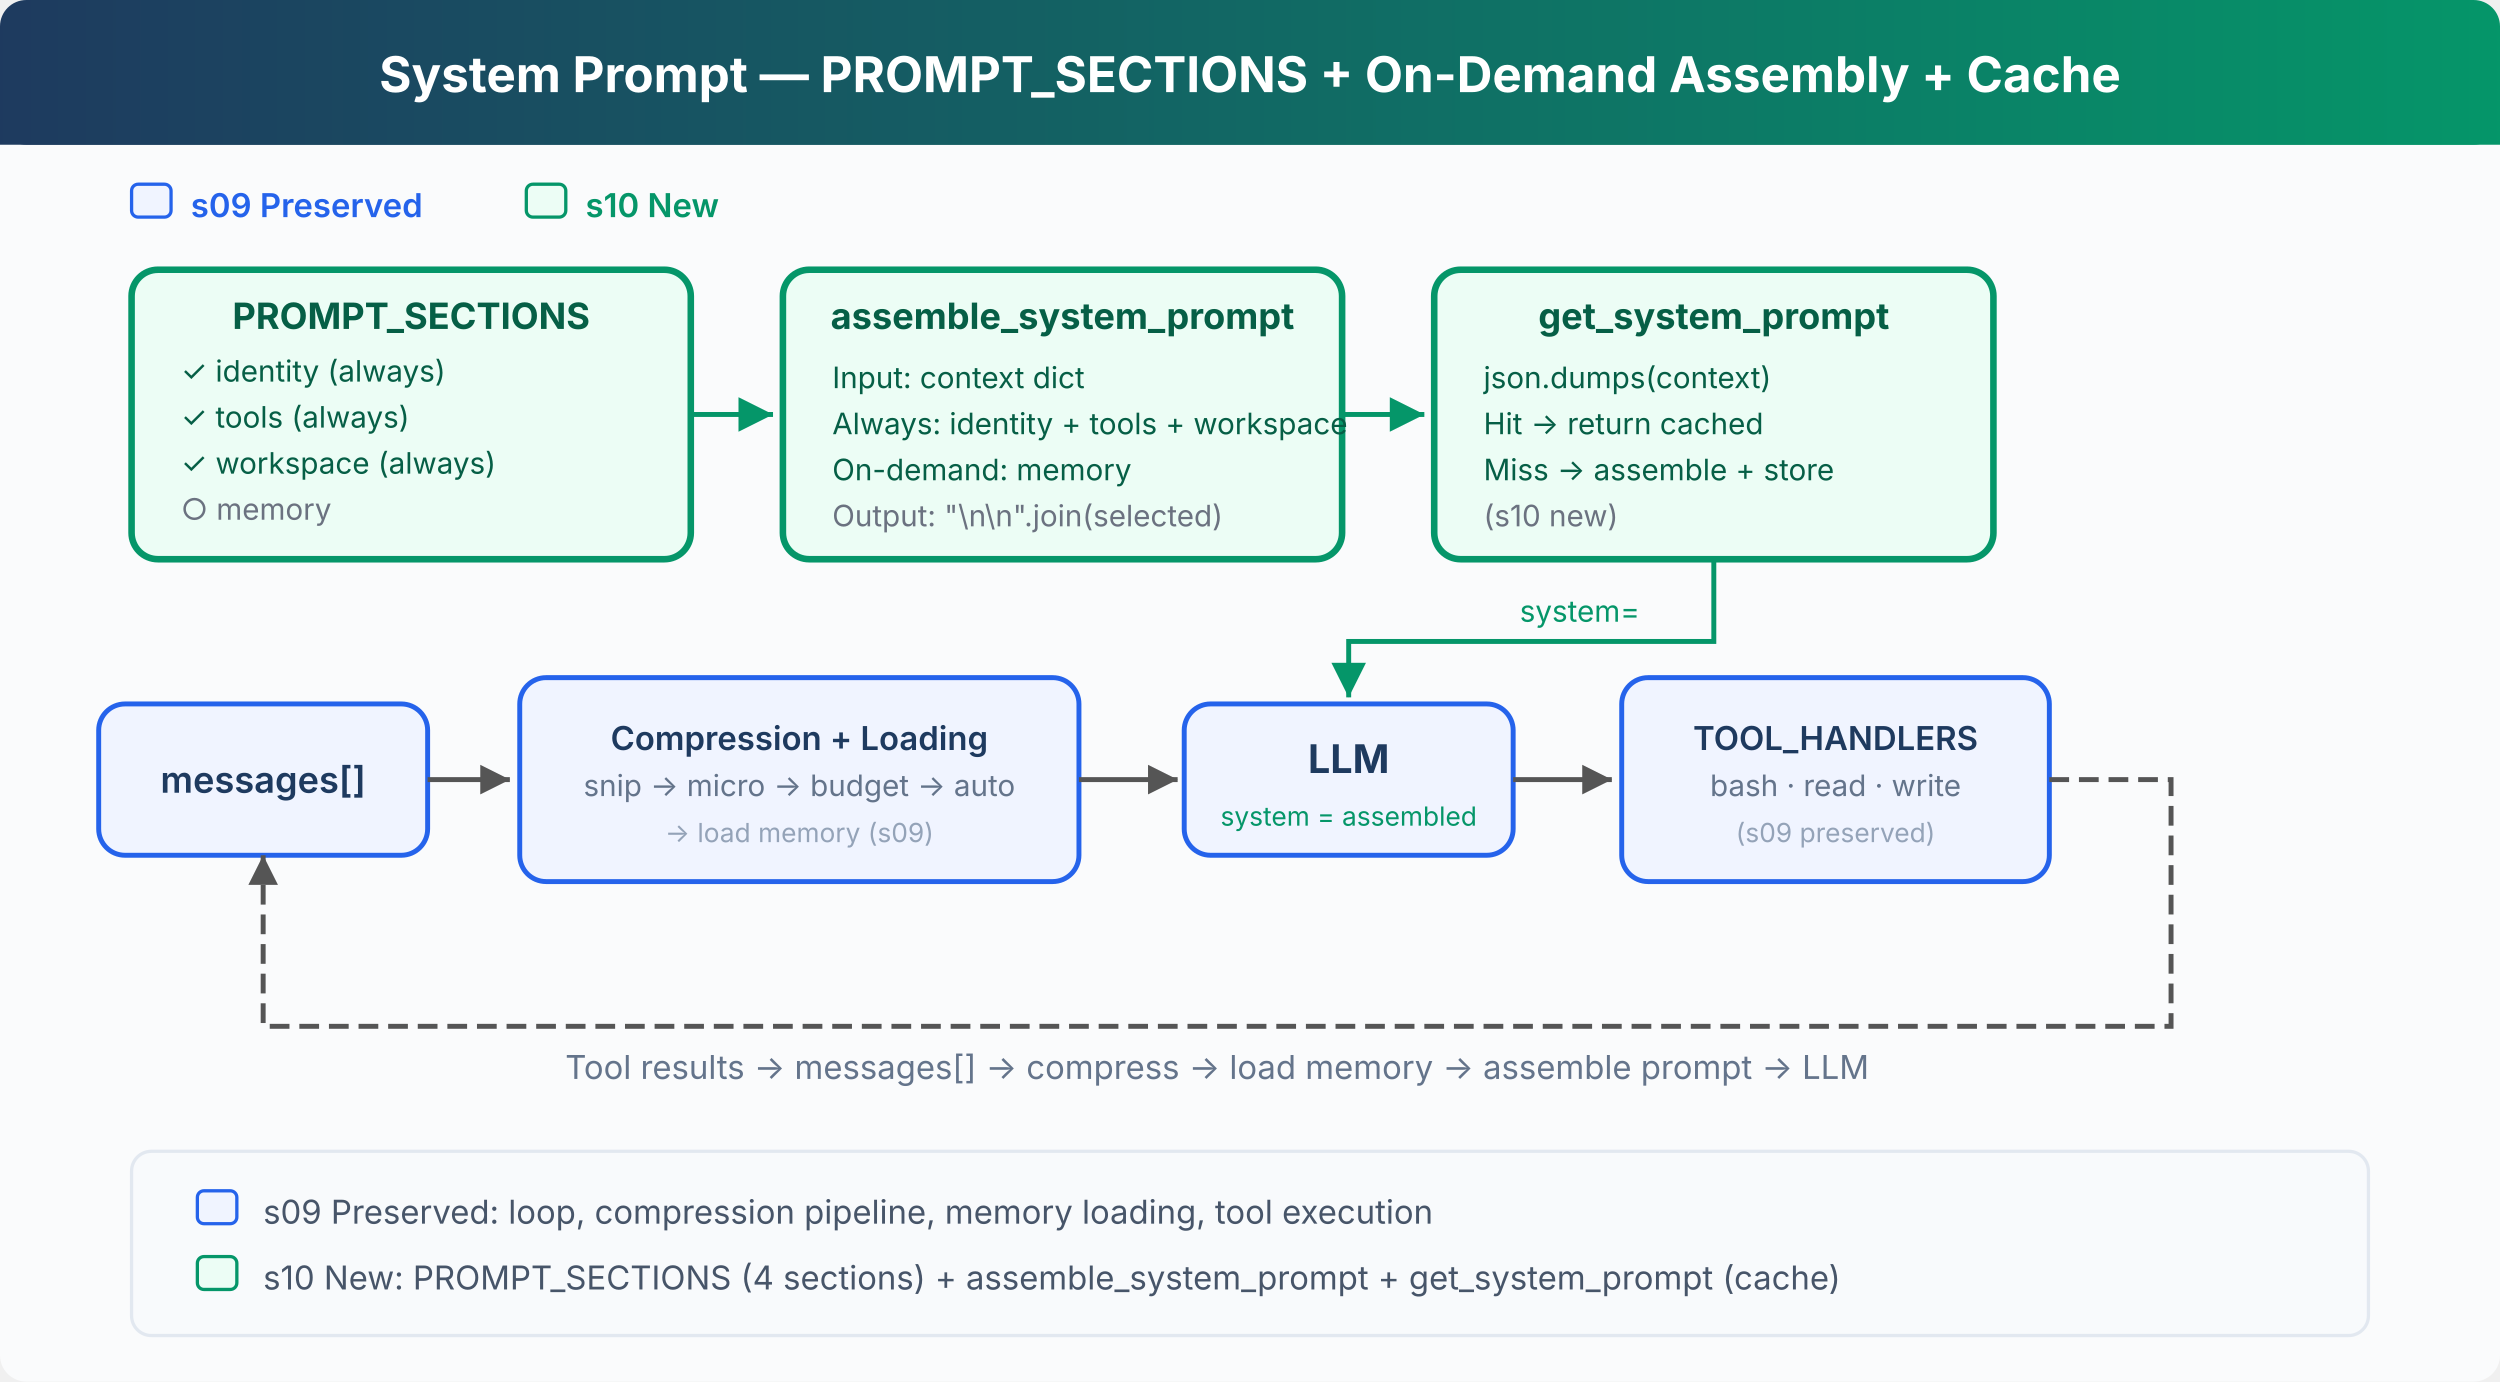
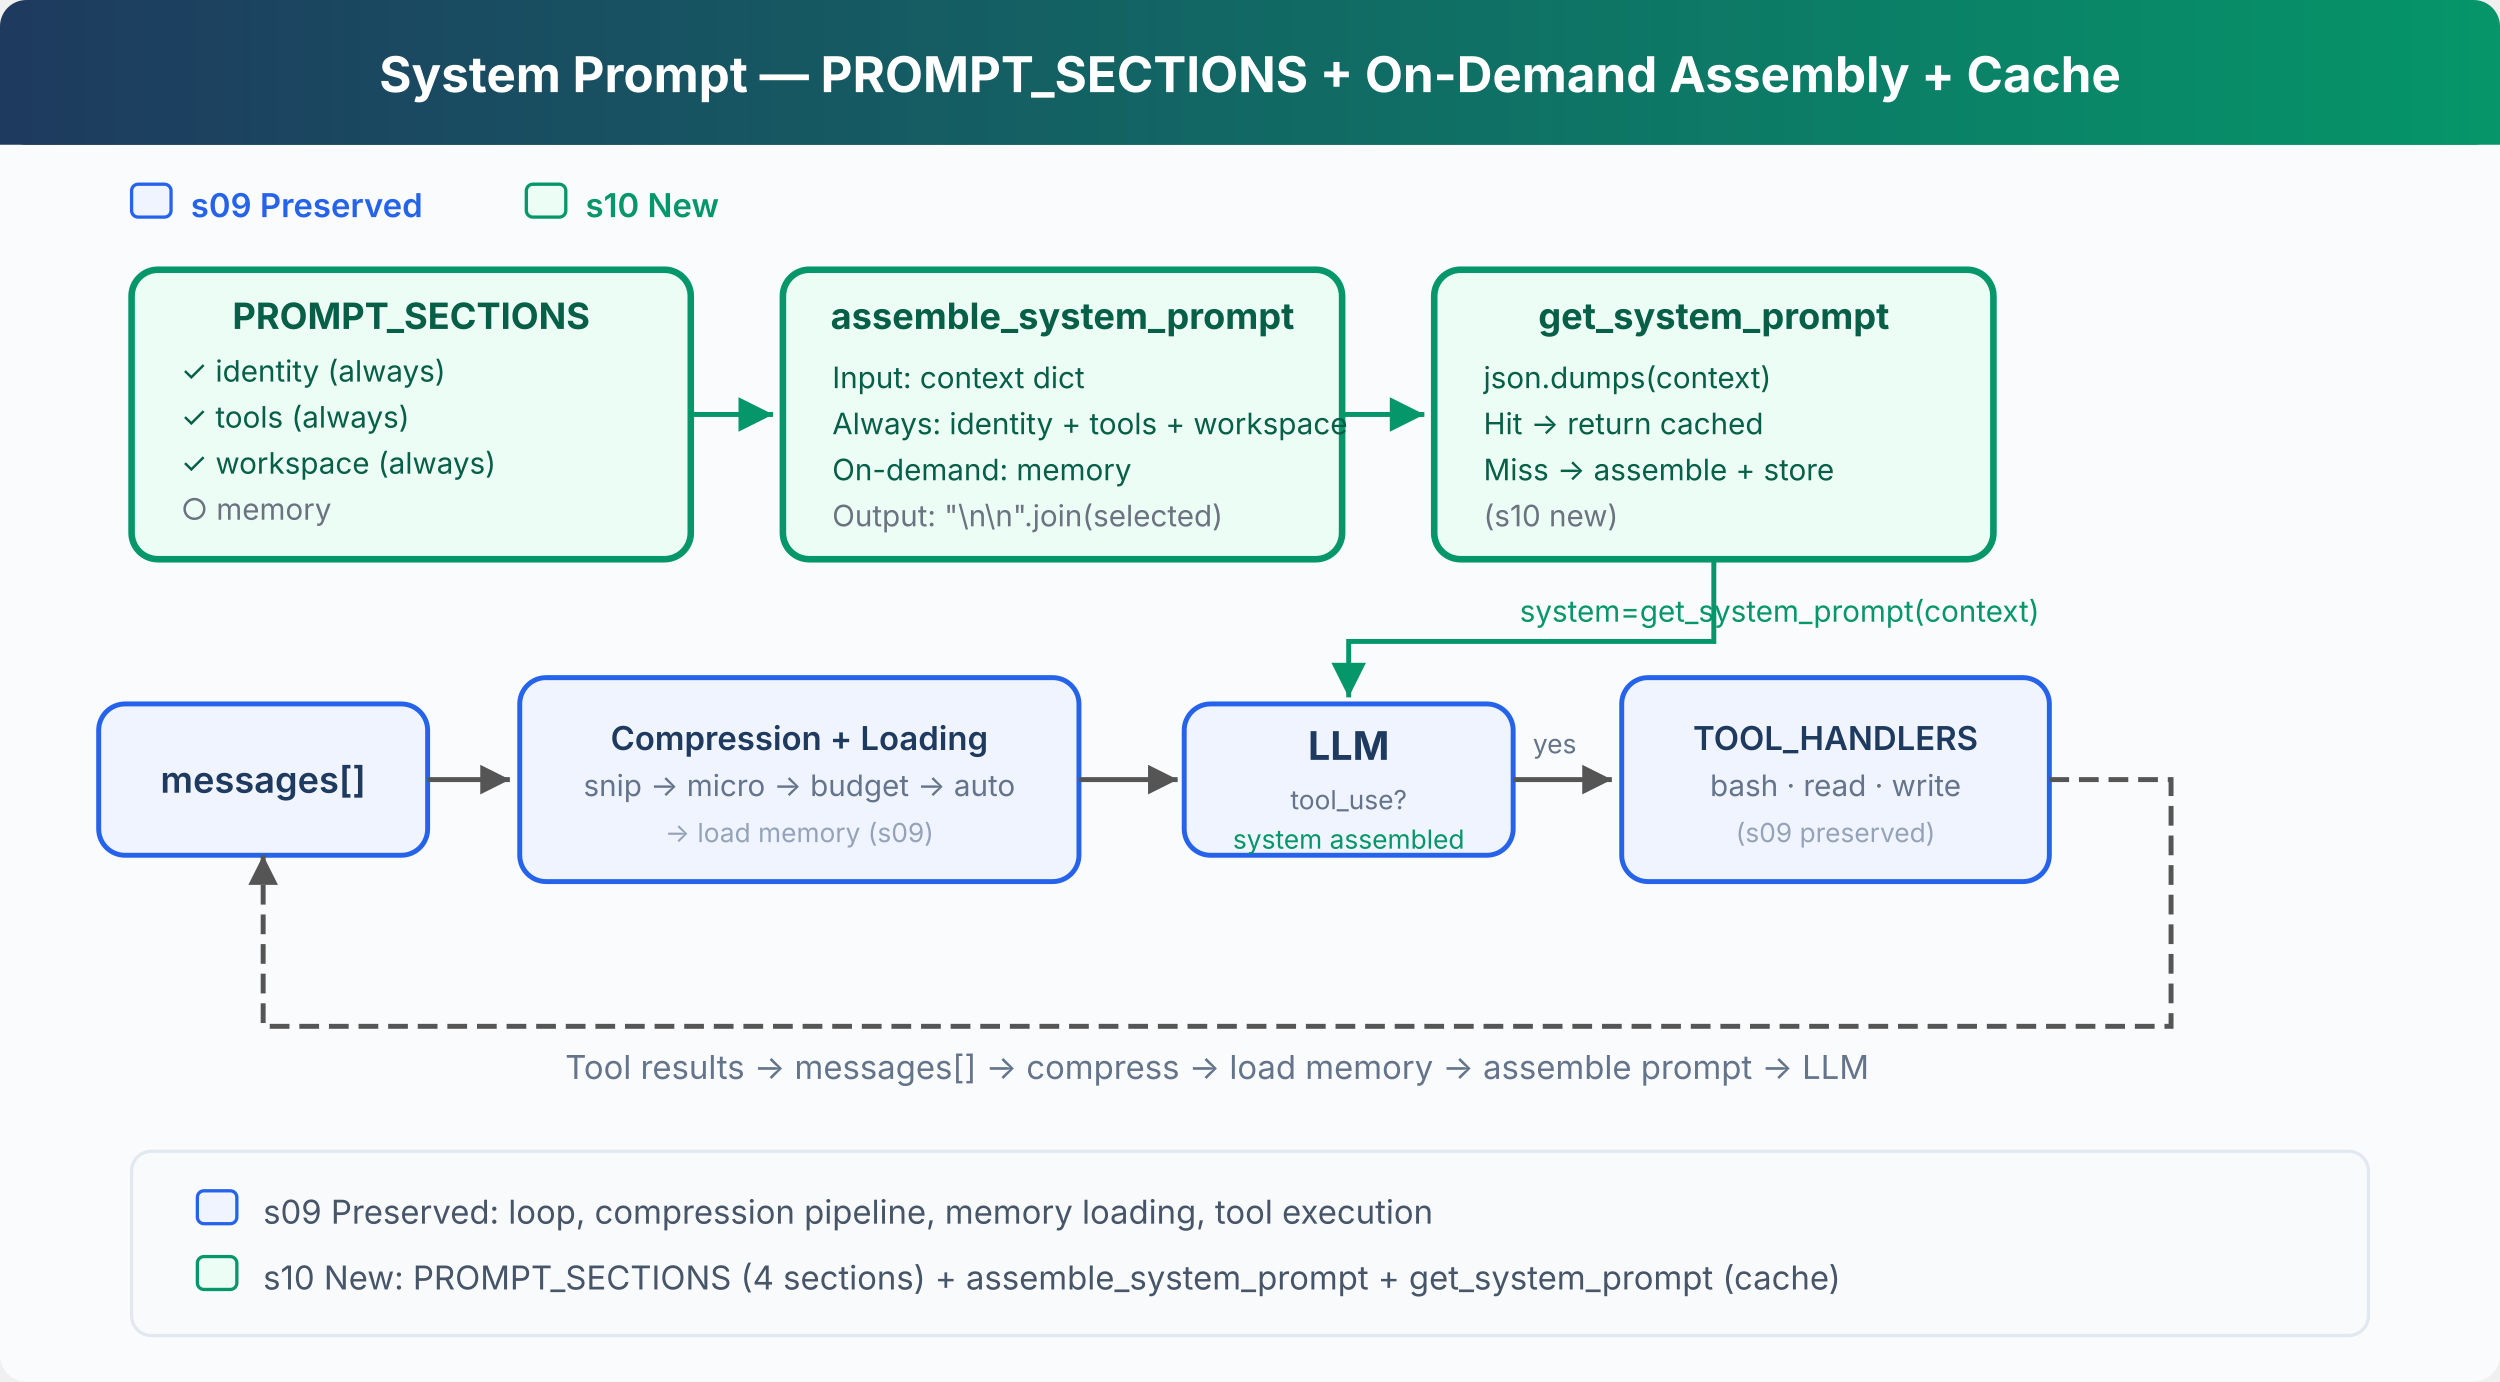
<svg xmlns="http://www.w3.org/2000/svg" viewBox="0 0 760 420" font-family="system-ui, -apple-system, sans-serif">
  <defs>
    <linearGradient id="header" x1="0" y1="0" x2="1" y2="0">
      <stop offset="0%" stop-color="#1e3a5f" />
      <stop offset="100%" stop-color="#059669" />
    </linearGradient>
    <marker id="arrow" viewBox="0 0 10 10" refX="10" refY="5" markerWidth="6" markerHeight="6" orient="auto-start-reverse">
      <path d="M 0 0 L 10 5 L 0 10 z" fill="#555" />
    </marker>
    <marker id="arrow-green" viewBox="0 0 10 10" refX="10" refY="5" markerWidth="7" markerHeight="7" orient="auto-start-reverse">
      <path d="M 0 0 L 10 5 L 0 10 z" fill="#059669" />
    </marker>
  </defs>
  <rect width="760" height="420" fill="#fafbfc" rx="8" />
  <rect x="0" y="0" width="760" height="44" fill="url(#header)" rx="8" />
  <rect x="0" y="36" width="760" height="8" fill="url(#header)" />
  <text x="380" y="28" fill="#fff" font-size="15" font-weight="700" text-anchor="middle">System Prompt — PROMPT_SECTIONS + On-Demand Assembly + Cache</text>
  <rect x="40" y="56" width="12" height="10" rx="2" fill="#f0f4ff" stroke="#2563eb" stroke-width="1" />
  <text x="58" y="66" fill="#2563eb" font-size="10" font-weight="600">s09 Preserved</text>
  <rect x="160" y="56" width="12" height="10" rx="2" fill="#ecfdf5" stroke="#059669" stroke-width="1" />
  <text x="178" y="66" fill="#059669" font-size="10" font-weight="600">s10 New</text>
  <rect x="40" y="82" width="170" height="88" rx="8" fill="#ecfdf5" stroke="#059669" stroke-width="2" />
  <text x="125" y="100" fill="#065f46" font-size="11" font-weight="700" text-anchor="middle">PROMPT_SECTIONS</text>
  <text x="55" y="116" fill="#065f46" font-size="9">✓ identity (always)</text>
  <text x="55" y="130" fill="#065f46" font-size="9">✓ tools (always)</text>
  <text x="55" y="144" fill="#065f46" font-size="9">✓ workspace (always)</text>
  <text x="55" y="158" fill="#6b7280" font-size="9">○ memory</text>
  <line x1="210" y1="126" x2="235" y2="126" stroke="#059669" stroke-width="1.5" marker-end="url(#arrow-green)" />
  <rect x="238" y="82" width="170" height="88" rx="8" fill="#ecfdf5" stroke="#059669" stroke-width="2" />
  <text x="323" y="100" fill="#065f46" font-size="11" font-weight="700" text-anchor="middle">assemble_system_prompt</text>
  <text x="253" y="118" fill="#065f46" font-size="9">Input: context dict</text>
  <text x="253" y="132" fill="#065f46" font-size="9">Always: identity + tools + workspace</text>
  <text x="253" y="146" fill="#065f46" font-size="9">On-demand: memory</text>
  <text x="253" y="160" fill="#6b7280" font-size="9">Output: "\n\n".join(selected)</text>
  <line x1="408" y1="126" x2="433" y2="126" stroke="#059669" stroke-width="1.5" marker-end="url(#arrow-green)" />
  <rect x="436" y="82" width="170" height="88" rx="8" fill="#ecfdf5" stroke="#059669" stroke-width="2" />
  <text x="521" y="100" fill="#065f46" font-size="11" font-weight="700" text-anchor="middle">get_system_prompt</text>
  <text x="451" y="118" fill="#065f46" font-size="9">json.dumps(context)</text>
  <text x="451" y="132" fill="#065f46" font-size="9">Hit → return cached</text>
  <text x="451" y="146" fill="#065f46" font-size="9">Miss → assemble + store</text>
  <text x="451" y="160" fill="#6b7280" font-size="9">(s10 new)</text>
  <path d="M 521 170 L 521 195 L 410 195 L 410 212" fill="none" stroke="#059669" stroke-width="1.5" marker-end="url(#arrow-green)" />
-   <text x="462" y="189" fill="#059669" font-size="9">system=</text>
+   <text x="462" y="189" fill="#059669" font-size="9">system=get_system_prompt(context)</text>
  <rect x="30" y="214" width="100" height="46" rx="8" fill="#f0f4ff" stroke="#2563eb" stroke-width="1.5" />
  <text x="80" y="241" fill="#1e3a5f" font-size="11" font-weight="600" text-anchor="middle">messages[]</text>
  <line x1="130" y1="237" x2="155" y2="237" stroke="#555" stroke-width="1.5" marker-end="url(#arrow)" />
  <rect x="158" y="206" width="170" height="62" rx="8" fill="#f0f4ff" stroke="#2563eb" stroke-width="1.5" />
  <text x="243" y="228" fill="#1e3a5f" font-size="10" font-weight="600" text-anchor="middle">Compression + Loading</text>
  <text x="243" y="242" fill="#64748b" font-size="9" text-anchor="middle">snip → micro → budget → auto</text>
  <text x="243" y="256" fill="#94a3b8" font-size="8" text-anchor="middle">→ load memory (s09)</text>
  <line x1="328" y1="237" x2="358" y2="237" stroke="#555" stroke-width="1.5" marker-end="url(#arrow)" />
  <rect x="360" y="214" width="100" height="46" rx="8" fill="#f0f4ff" stroke="#2563eb" stroke-width="1.5" />
-   <text x="410" y="235" fill="#1e3a5f" font-size="12" font-weight="700" text-anchor="middle">LLM</text>
-   <text x="410" y="251" fill="#059669" font-size="8" text-anchor="middle">system = assembled</text>
+   <text x="410" y="231" fill="#1e3a5f" font-size="12" font-weight="700" text-anchor="middle">LLM</text>
+   <text x="410" y="246" fill="#64748b" font-size="8" text-anchor="middle">tool_use?</text>
+   <text x="410" y="258" fill="#059669" font-size="8" text-anchor="middle">system assembled</text>
  <line x1="460" y1="237" x2="490" y2="237" stroke="#555" stroke-width="1.5" marker-end="url(#arrow)" />
+   <text x="466" y="229" fill="#64748b" font-size="8">yes</text>
  <rect x="493" y="206" width="130" height="62" rx="8" fill="#f0f4ff" stroke="#2563eb" stroke-width="1.5" />
  <text x="558" y="228" fill="#1e3a5f" font-size="10" font-weight="600" text-anchor="middle">TOOL_HANDLERS</text>
  <text x="558" y="242" fill="#64748b" font-size="9" text-anchor="middle">bash · read · write</text>
  <text x="558" y="256" fill="#94a3b8" font-size="8" text-anchor="middle">(s09 preserved)</text>
  <path d="M 623 237 L 660 237 L 660 312 L 80 312 L 80 260" fill="none" stroke="#555" stroke-width="1.5" marker-end="url(#arrow)" stroke-dasharray="6,3" />
  <text x="370" y="328" fill="#64748b" font-size="10" text-anchor="middle">Tool results → messages[] → compress → load memory → assemble prompt → LLM</text>
  <rect x="40" y="350" width="680" height="56" rx="6" fill="#f8fafc" stroke="#e2e8f0" stroke-width="1" />
  <rect x="60" y="362" width="12" height="10" rx="2" fill="#f0f4ff" stroke="#2563eb" stroke-width="1" />
  <text x="80" y="372" fill="#475569" font-size="10">s09 Preserved: loop, compression pipeline, memory loading, tool execution</text>
  <rect x="60" y="382" width="12" height="10" rx="2" fill="#ecfdf5" stroke="#059669" stroke-width="1" />
  <text x="80" y="392" fill="#475569" font-size="10">s10 New: PROMPT_SECTIONS (4 sections) + assemble_system_prompt + get_system_prompt (cache)</text>
</svg>
